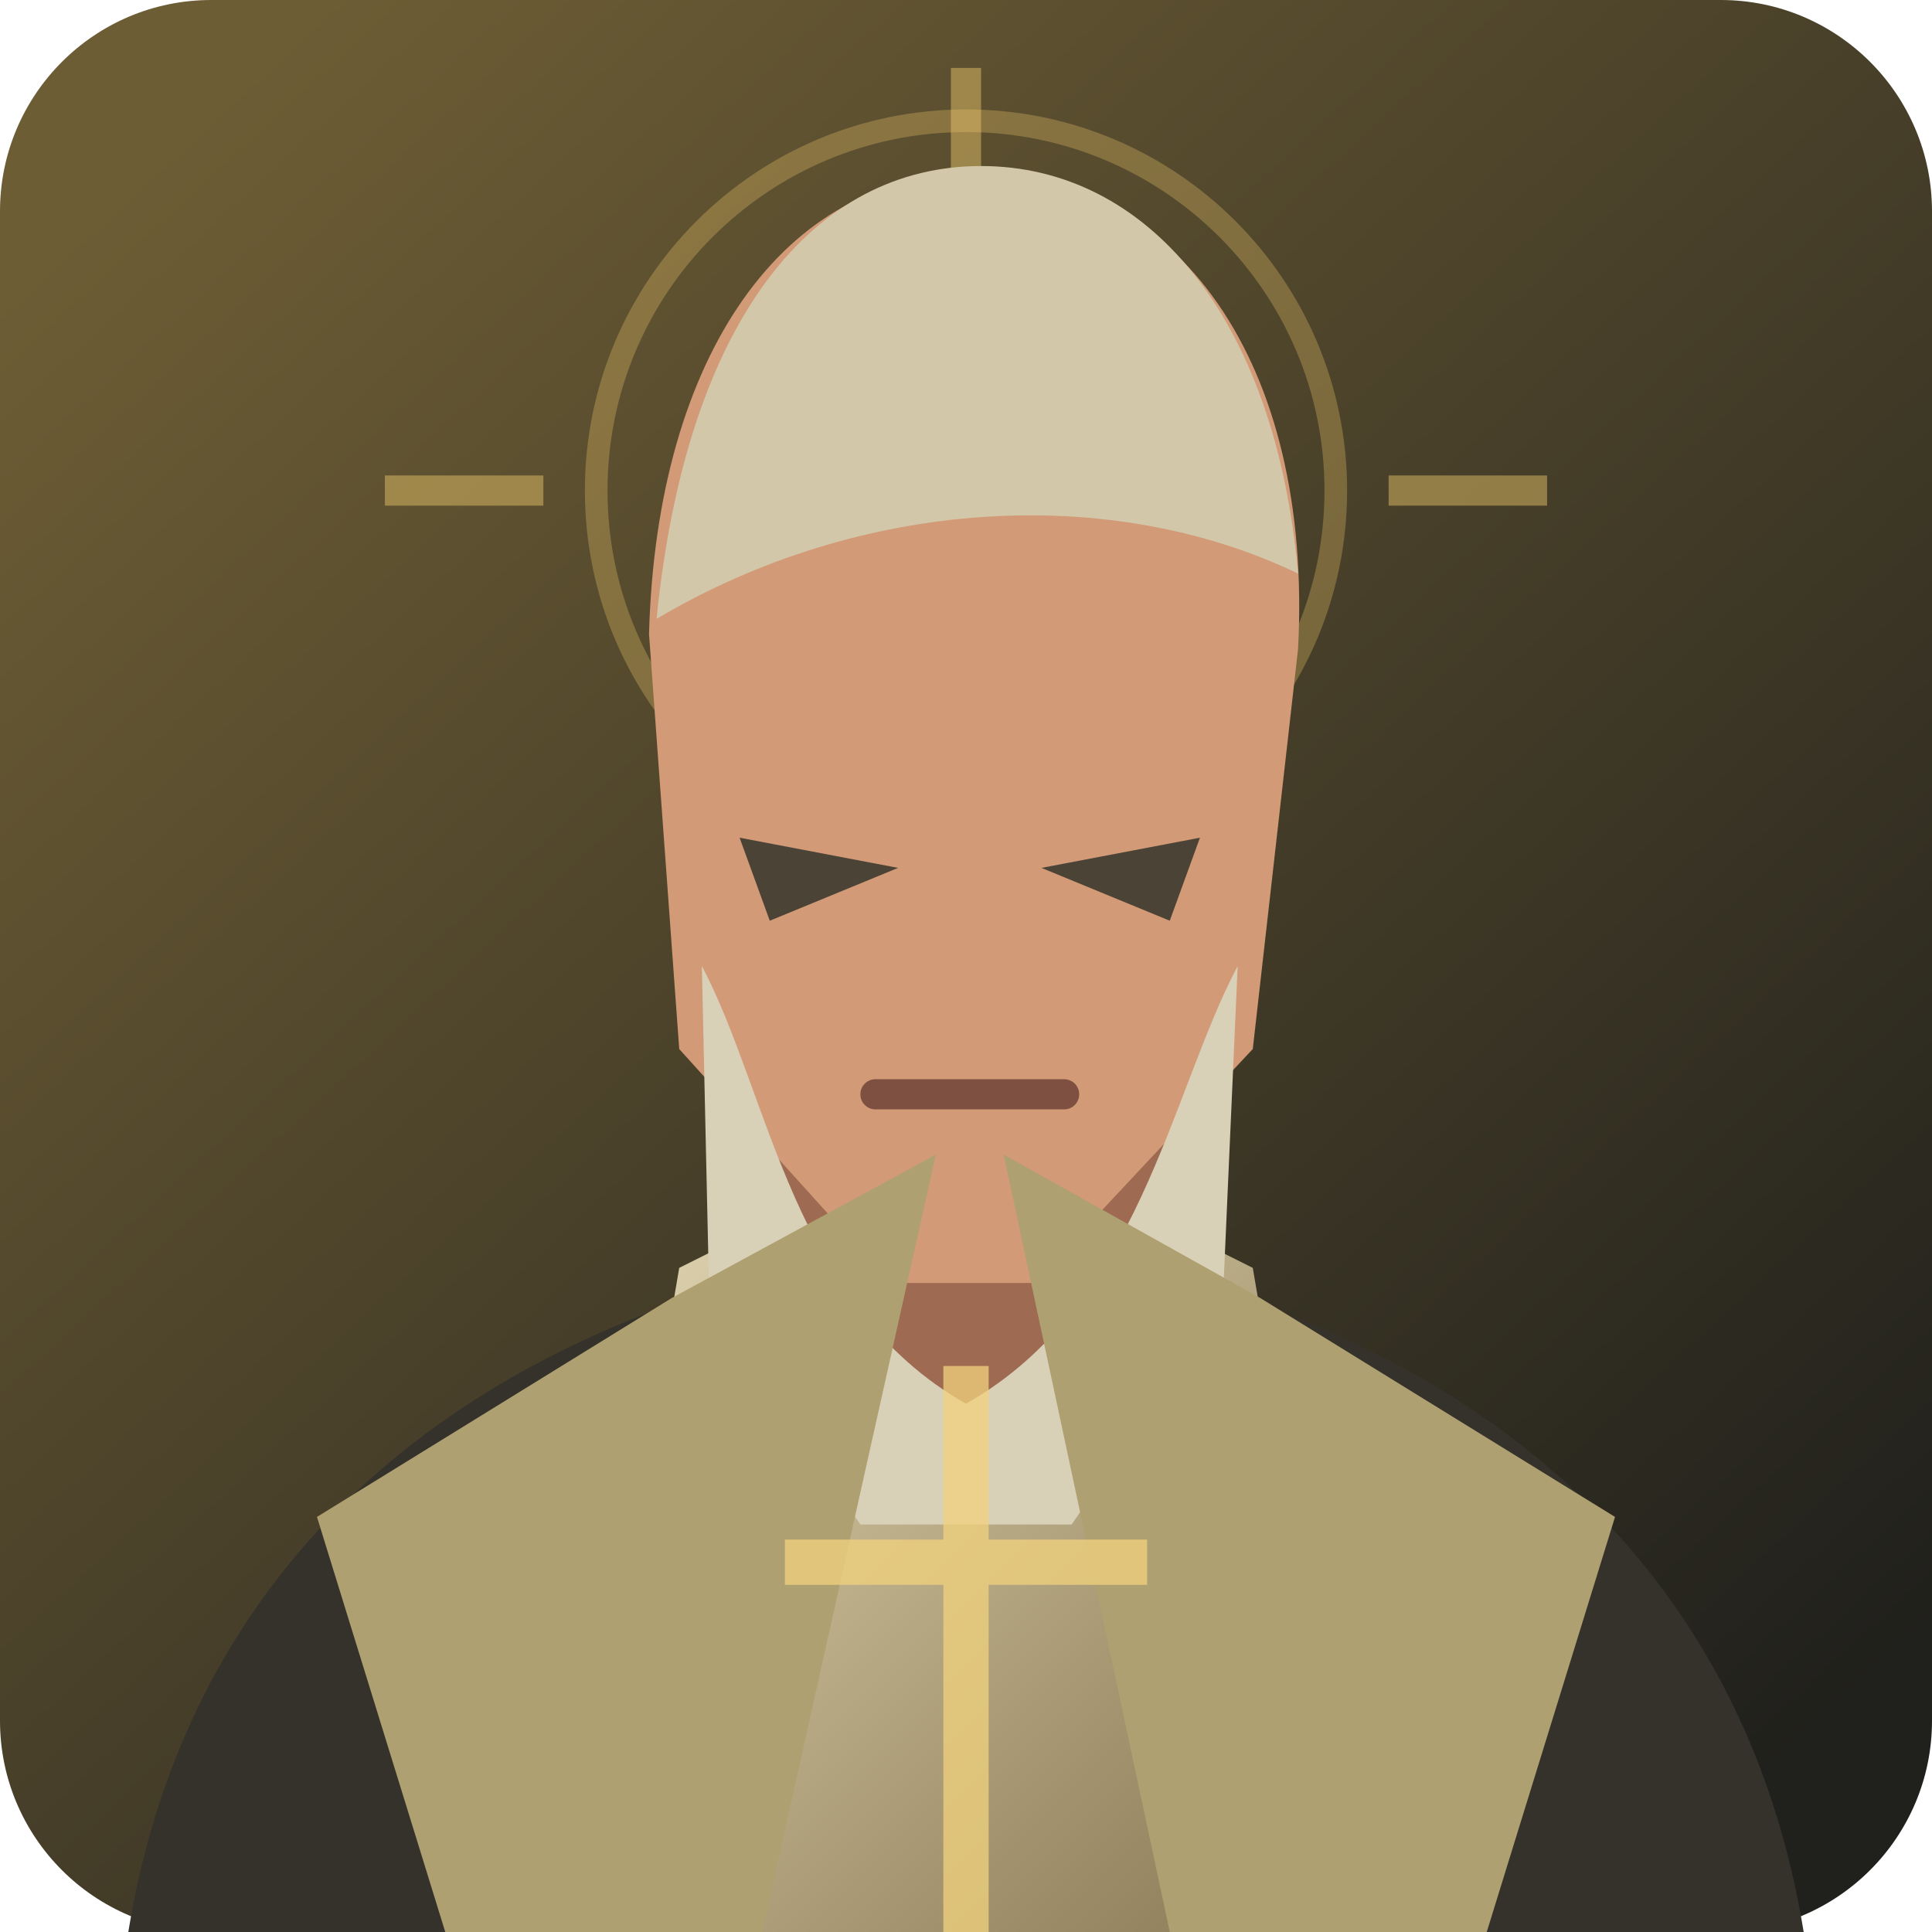
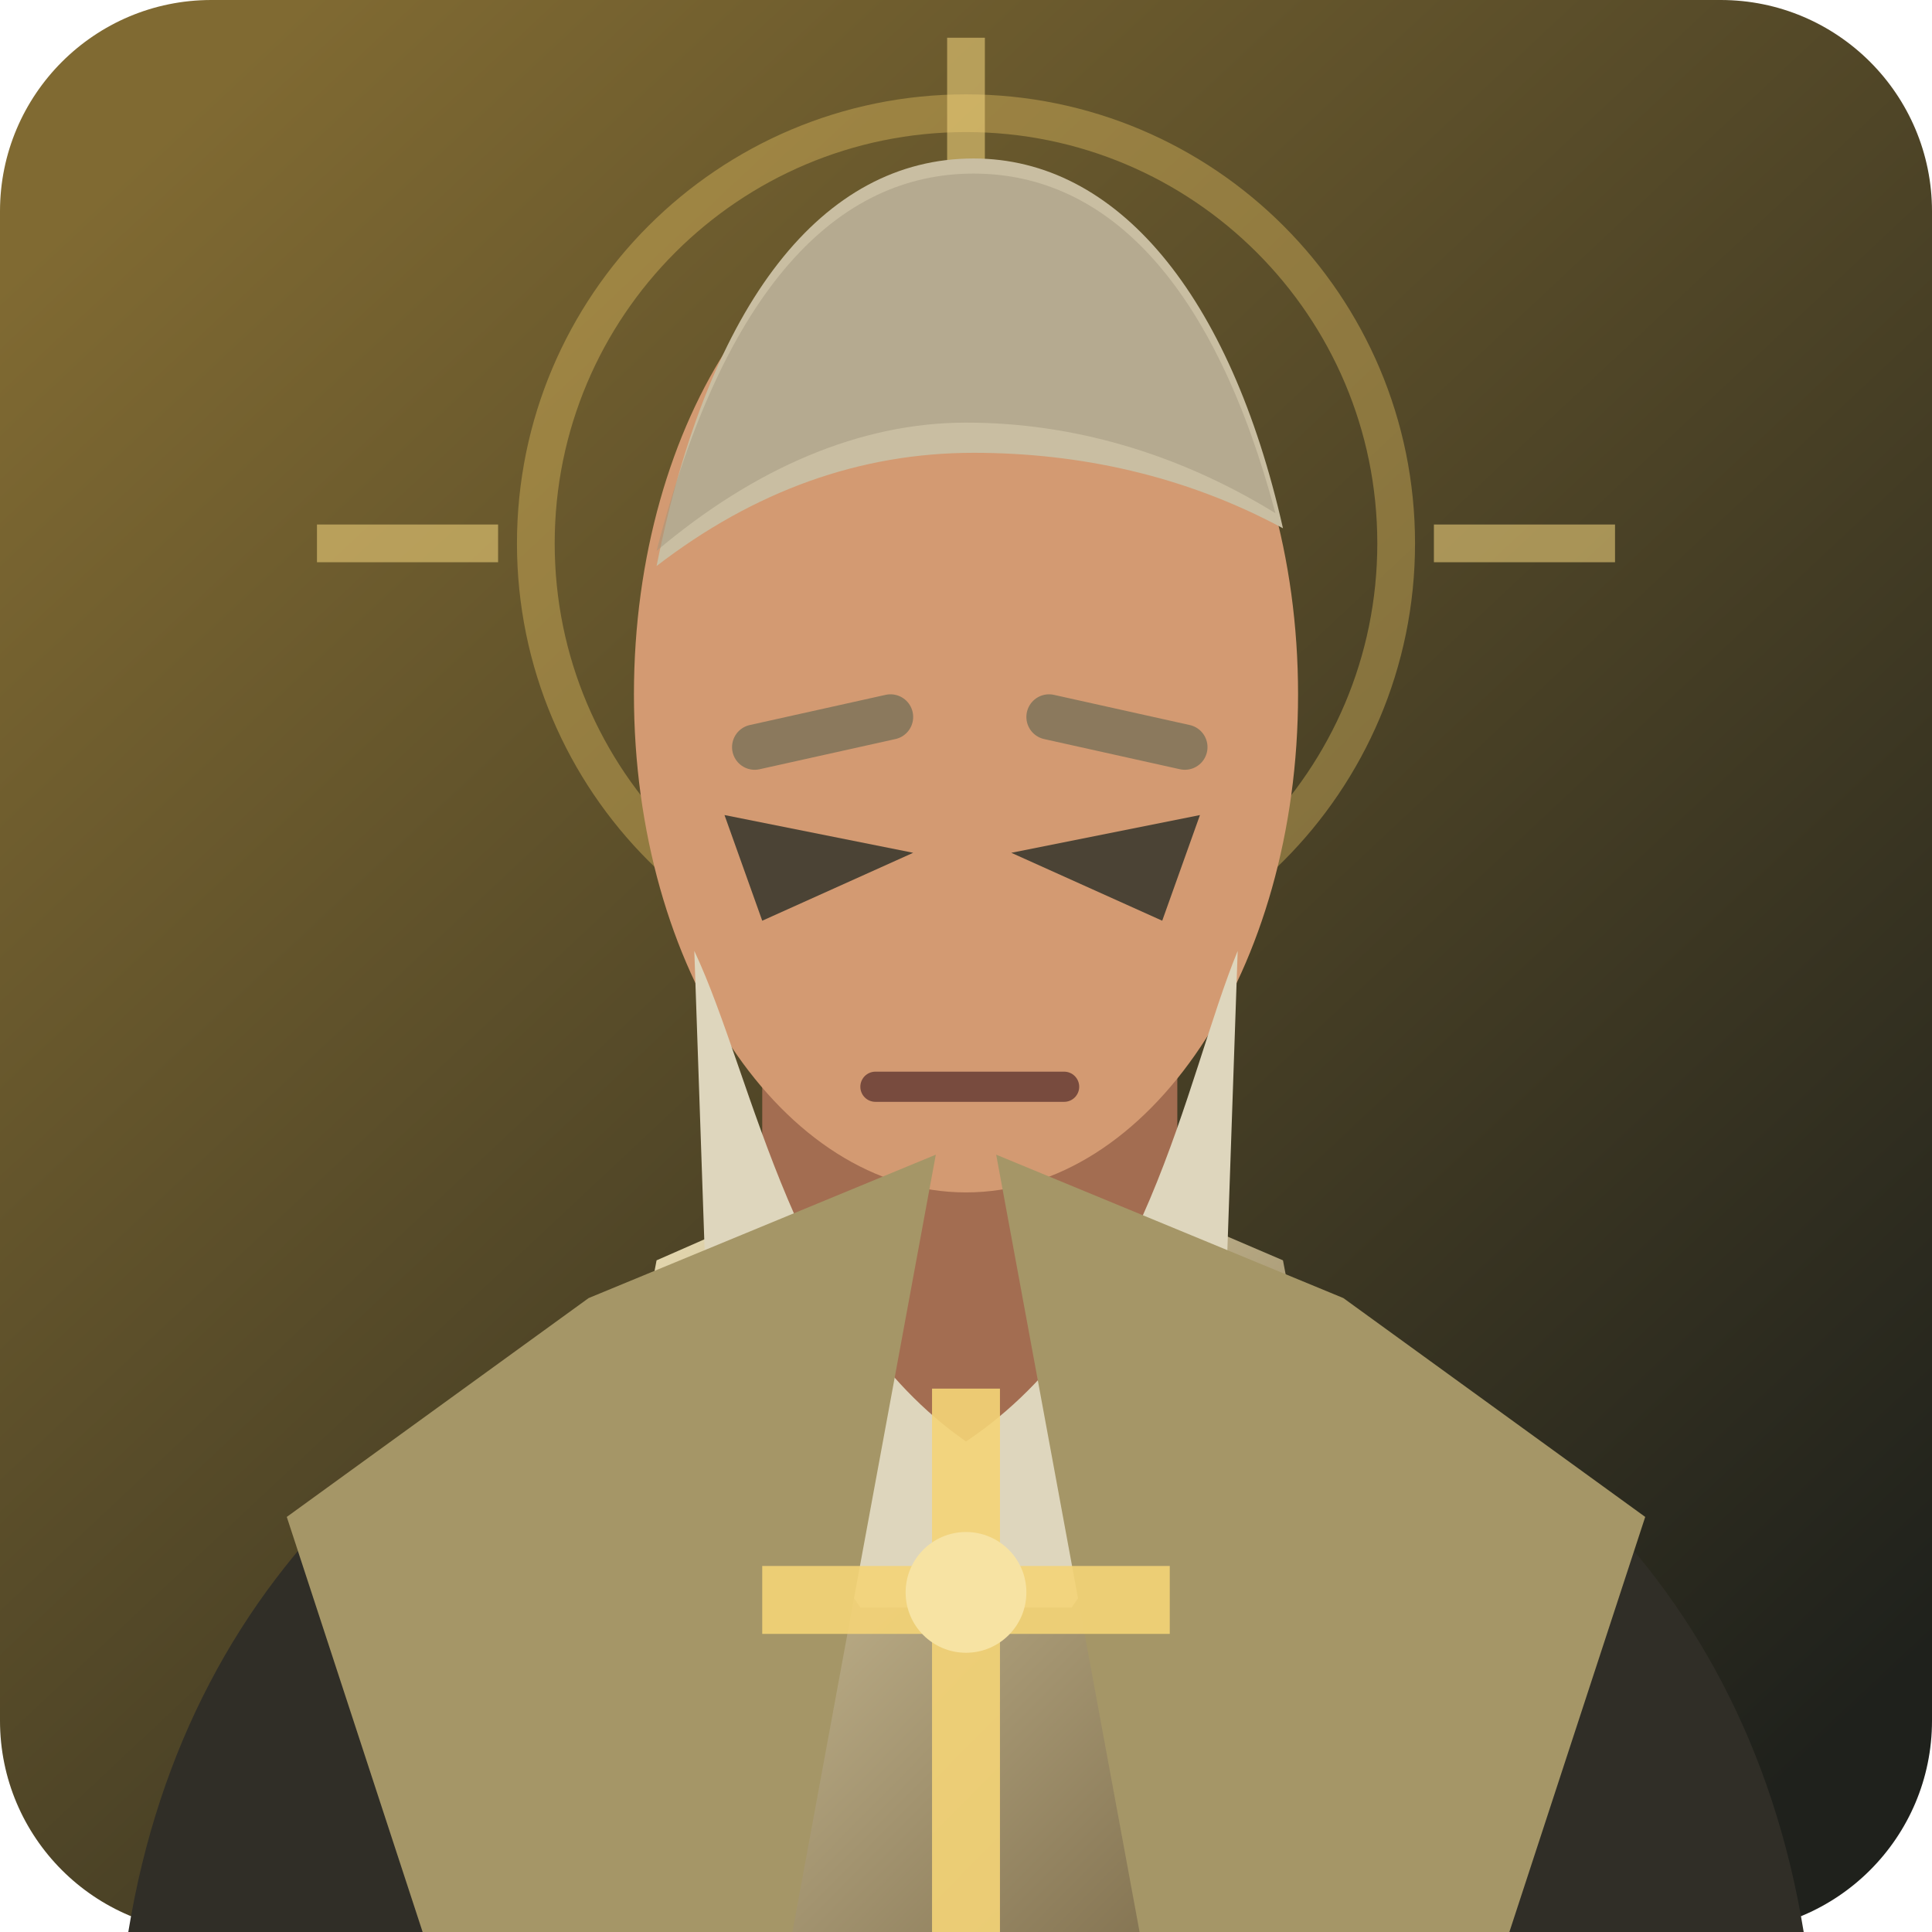
<svg xmlns="http://www.w3.org/2000/svg" viewBox="0 0 256 256" width="256" height="256" role="img" aria-labelledby="title">
  <defs>
-     <linearGradient id="t-bg" x1="24" y1="17" x2="230" y2="240" gradientUnits="userSpaceOnUse">
-       <stop stop-color="#6d5d35" />
-       <stop offset="1" stop-color="#20201c" />
+     <linearGradient id="t-bg" x1="22" y1="17" x2="232" y2="241" gradientUnits="userSpaceOnUse">
+       <stop stop-color="#806a32" />
+       <stop offset="1" stop-color="#1f211c" />
    </linearGradient>
-     <linearGradient id="t-cloth" x1="79" y1="157" x2="178" y2="256" gradientUnits="userSpaceOnUse">
-       <stop stop-color="#e2d8b3" />
-       <stop offset="1" stop-color="#897853" />
+     <linearGradient id="t-cloth" x1="78" y1="155" x2="180" y2="256" gradientUnits="userSpaceOnUse">
+       <stop stop-color="#eee2b9" />
+       <stop offset="1" stop-color="#756443" />
    </linearGradient>
  </defs>
  <rect width="256" height="256" rx="28" fill="url(#t-bg)" />
-   <circle cx="128" cy="65" r="49" fill="none" stroke="#f0c96d" stroke-width="3" opacity=".3" />
-   <path d="M128 9v20M72 65H51m154 0h-21" stroke="#f0c96d" stroke-width="4" opacity=".45" />
-   <path d="M17 256c8-49 43-77 88-88h46c45 11 80 39 88 88z" fill="#34322b" />
-   <path d="M75 256l15-88 38-19 38 19 15 88z" fill="url(#t-cloth)" />
-   <path d="M101 137h55v48c-17 17-38 17-55 0z" fill="#9e6b52" />
-   <path d="M86 84c1-37 18-61 43-61 27 0 45 25 43 63l-6 53-29 31h-19l-28-31z" fill="#d29a76" />
-   <path d="M87 82c4-40 21-60 43-60 22 0 39 20 42 54-25-12-58-10-85 6z" fill="#d3c7aa" />
-   <path d="M98 111l21 4-17 7zm61 0-21 4 17 7z" fill="#4b4336" />
-   <path d="M93 128c9 17 12 45 35 58 23-13 27-41 36-58l-2 45-20 29h-28l-20-29z" fill="#d9d0b8" />
-   <path d="M116 145h25" stroke="#7d5042" stroke-width="4" stroke-linecap="round" />
-   <path d="M89 172l-47 29 17 55h42l23-103zm78 0 47 29-17 55h-42l-22-103z" fill="#afa071" />
-   <path d="M128 181v75m-24-49h48" stroke="#f1d17d" stroke-width="6" opacity=".75" />
+   <circle cx="128" cy="72" r="57" fill="none" stroke="#f5cf69" stroke-width="5" opacity=".35" />
+   <path d="M128 5v24M66 72H42m172 0h-24" stroke="#f5d77f" stroke-width="5" opacity=".55" />
+   <path d="M17 256c8-49 43-78 88-88h46c45 10 80 39 88 88z" fill="#302e27" />
+   <path d="M70 256l17-89 41-18 42 18 17 89z" fill="url(#t-cloth)" />
+   <path d="M101 139h55v46c-18 18-38 18-55 0z" fill="#a36d51" />
+   <ellipse cx="128" cy="92" rx="44" ry="66" fill="#d39a72" />
+   <path d="M87 75c7-35 22-54 42-54 19 0 34 18 41 49-13-7-27-10-41-10-15 0-29 5-42 15z" fill="#c9bea2" />
+   <path d="M87 73c9-35 24-50 42-50 18 0 32 15 40 45-13-8-27-12-41-12s-28 6-41 17z" fill="#9d927a" opacity=".45" />
+   <path d="M96 108l25 5-20 9zm63 0-25 5 20 9z" fill="#4b4335" />
+   <path d="M100 99l18-4m21 0 18 4" stroke="#8b795d" stroke-width="6" stroke-linecap="round" />
+   <path d="M92 126c8 17 13 49 36 65 24-16 29-48 36-65l-2 58-20 29h-28l-20-29z" fill="#ded6bd" />
+   <path d="M116 144h25" stroke="#784b3e" stroke-width="4" stroke-linecap="round" />
+   <path d="M78 172l-40 29 18 55h49l19-103zm100 0 40 29-18 55h-49l-19-103z" fill="#a59667" />
+   <path d="M128 184v72m-27-44h54" stroke="#f4d477" stroke-width="9" opacity=".9" />
+   <circle cx="128" cy="211" r="8" fill="#f7e3a3" />
</svg>
